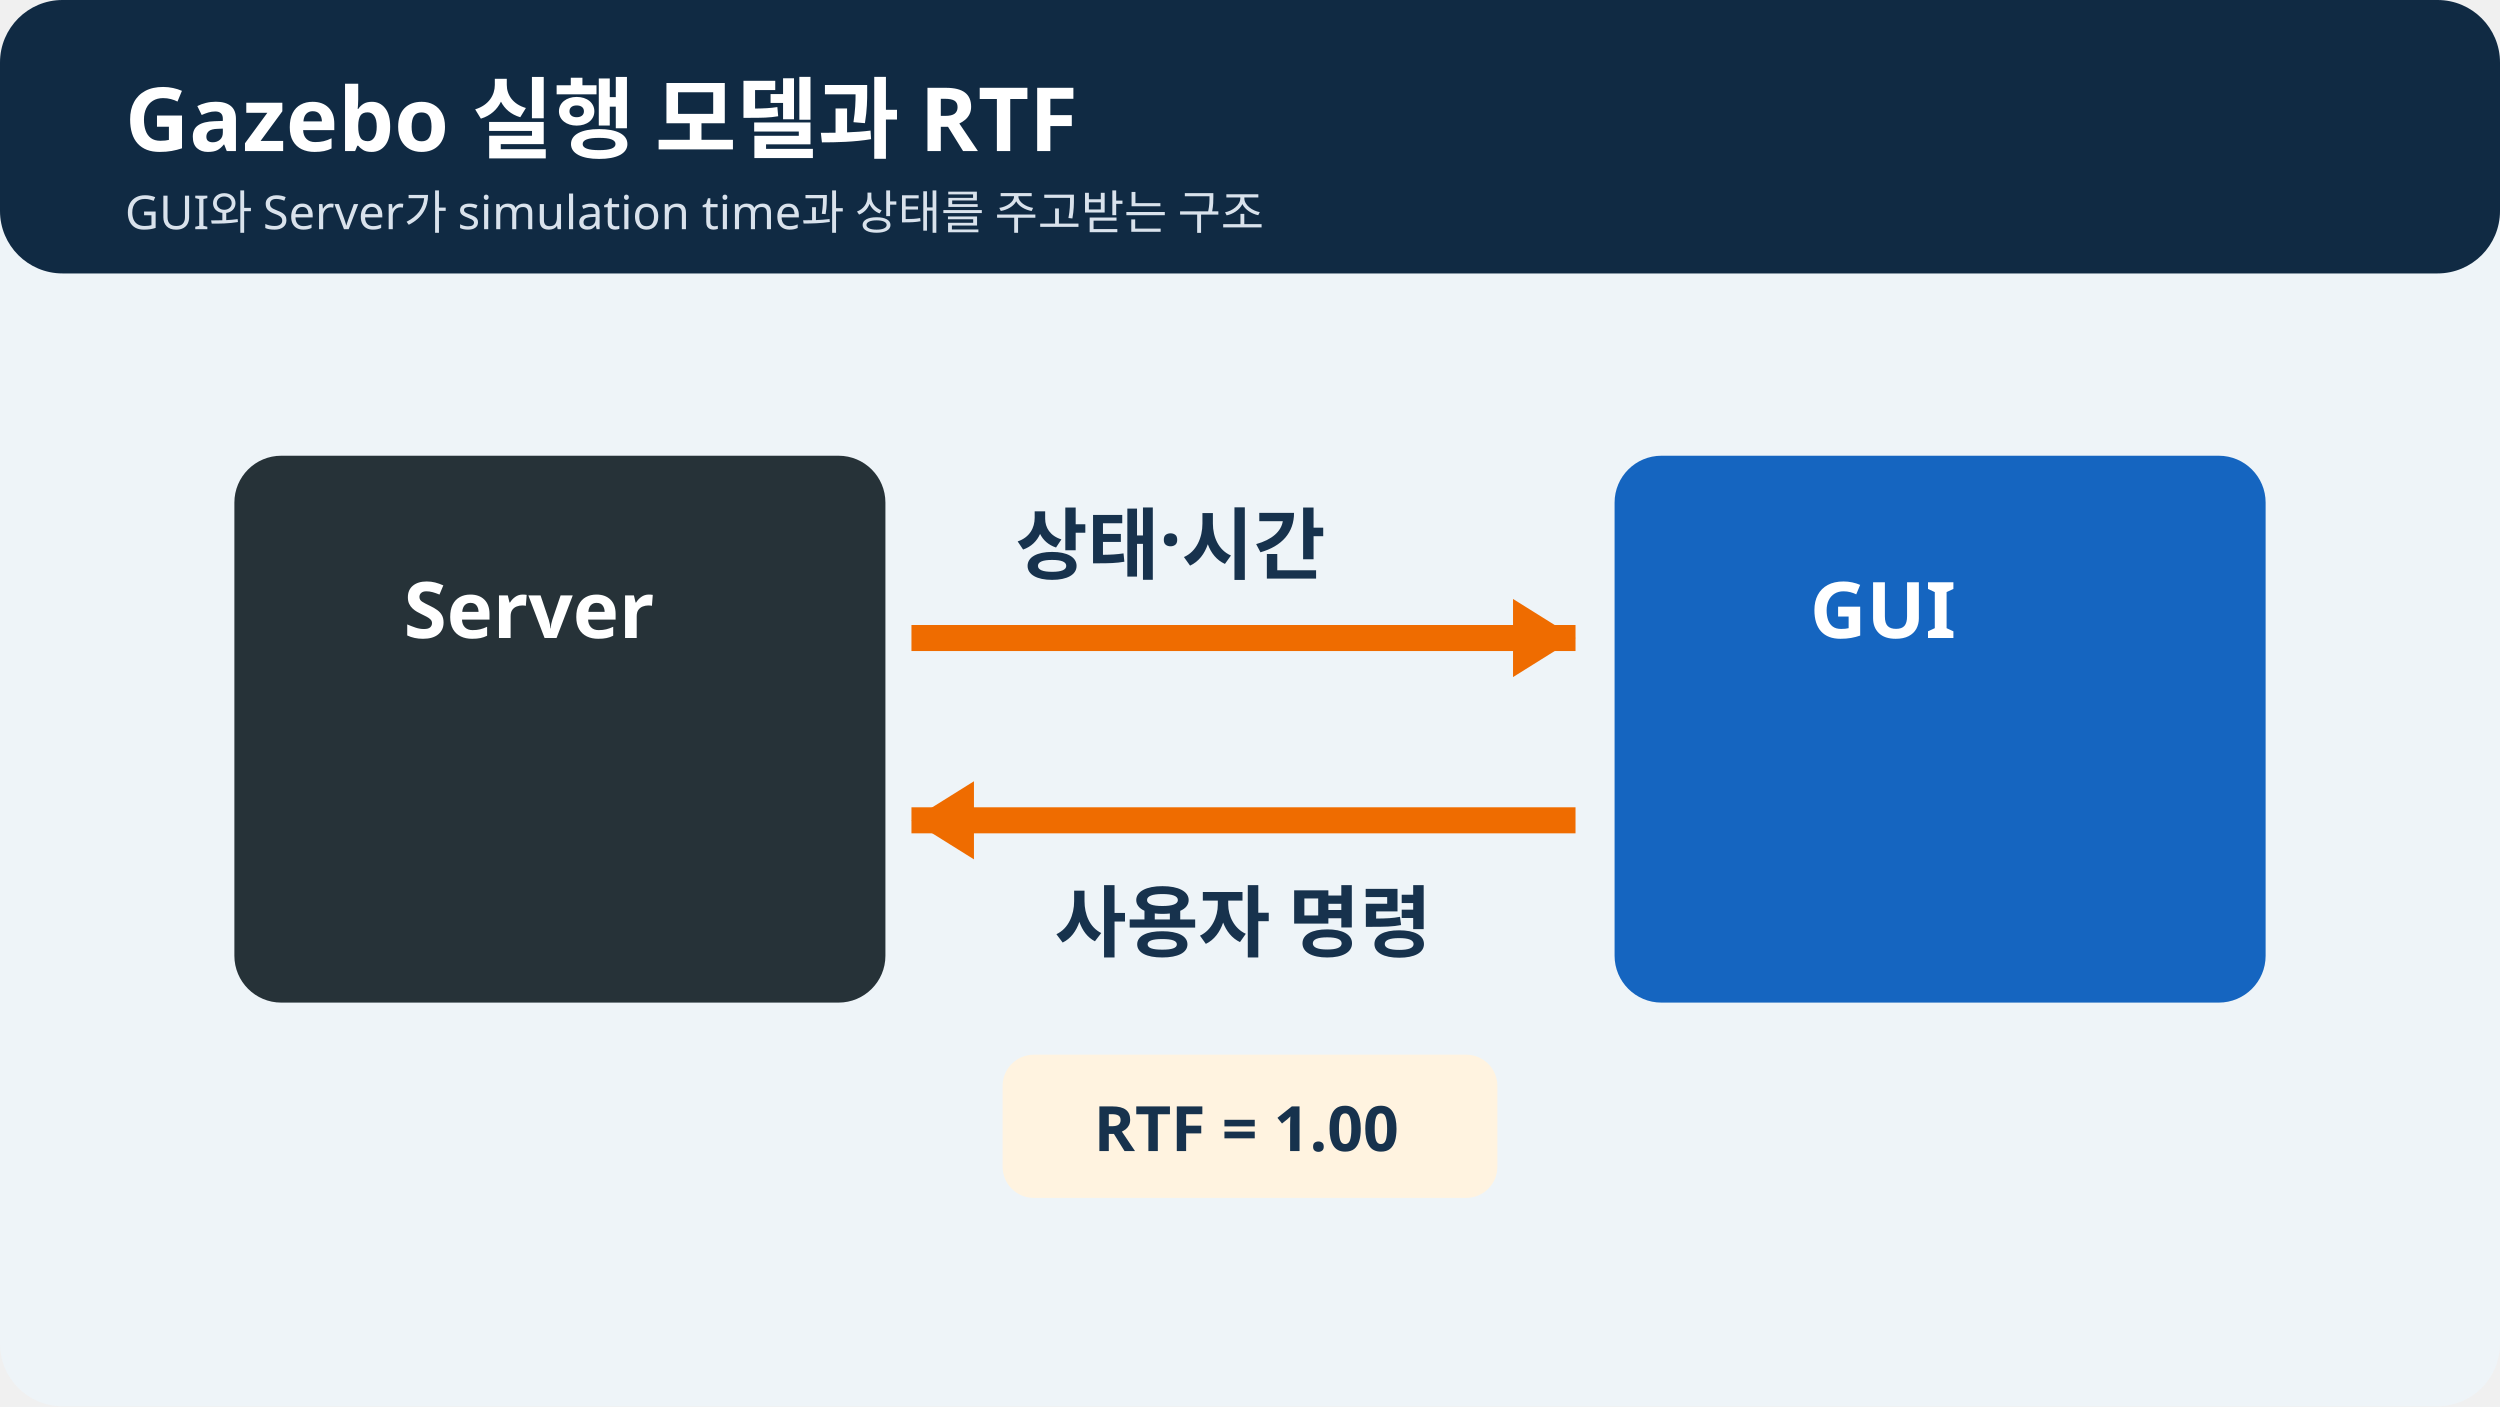
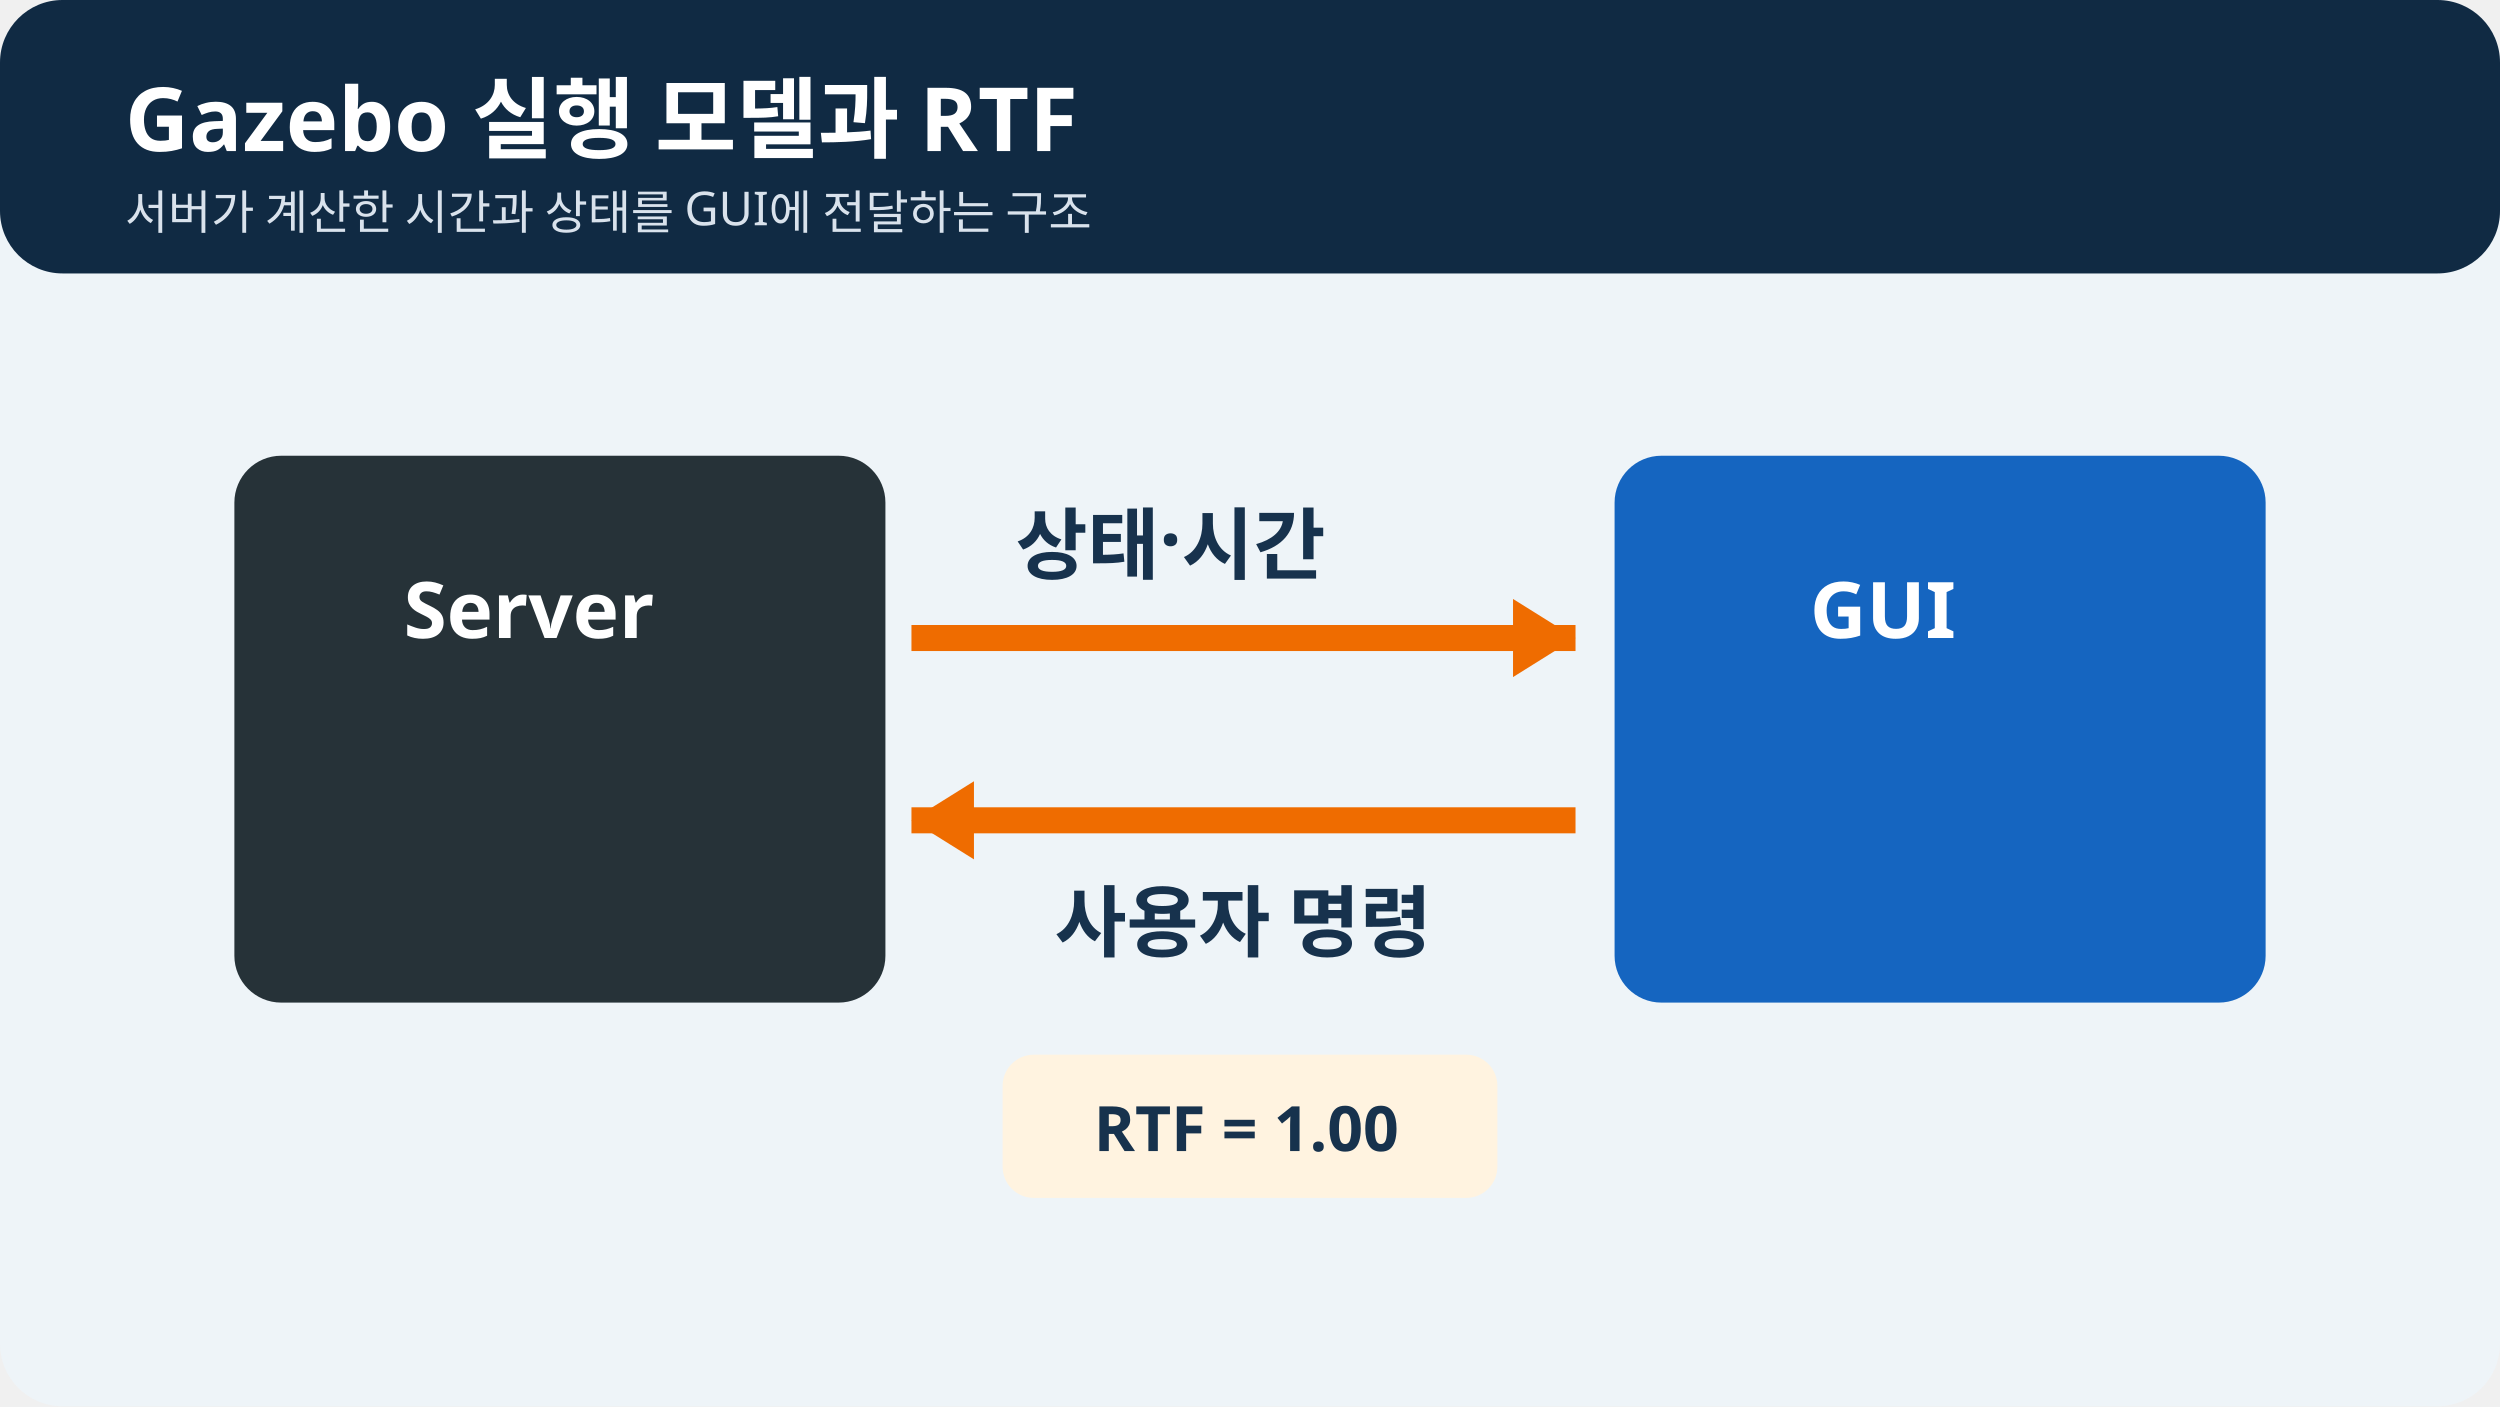
<svg xmlns="http://www.w3.org/2000/svg" viewBox="0 0 960 540" role="img" aria-labelledby="title description" style="color-scheme:light">
  <rect width="960" height="540" rx="24" fill="#eef4f8" />
  <rect width="960" height="105" rx="24" fill="#102a43" />
  <text x="48" y="58" fill="#fff" font-family="sans-serif" font-size="34" font-weight="700">Gazebo 실행 모델과 RTF</text>
-   <text x="48" y="88" fill="#d9e2ec" font-family="sans-serif" font-size="18">GUI와 Server가 simulation time과 상태를 주고받는 구조</text>
+   <text x="48" y="88" fill="#d9e2ec" font-family="sans-serif" font-size="18">서버가 계산한 시간과 상태를 GUI에 전달하는 구조</text>
  <g fill="#17324d" font-family="sans-serif" font-size="30" font-weight="700">
    <rect x="90" y="175" width="250" height="210" rx="18" fill="#263238" />
    <rect x="620" y="175" width="250" height="210" rx="18" fill="#1565c0" />
    <text x="155" y="245" fill="#fff">Server</text>
    <text x="695" y="245" fill="#fff">GUI</text>
    <path d="M350 245H605M605 315H350" stroke="#ef6c00" stroke-width="10" />
    <path d="M605 245l-24-15v30zM350 315l24-15v30z" fill="#ef6c00" />
    <text x="390" y="220">상태·시간</text>
    <text x="405" y="365">사용자 명령</text>
    <rect x="385" y="405" width="190" height="55" rx="12" fill="#fff3e0" />
    <text x="420" y="442" font-size="24">RTF = 1.00</text>
  </g>
</svg>
